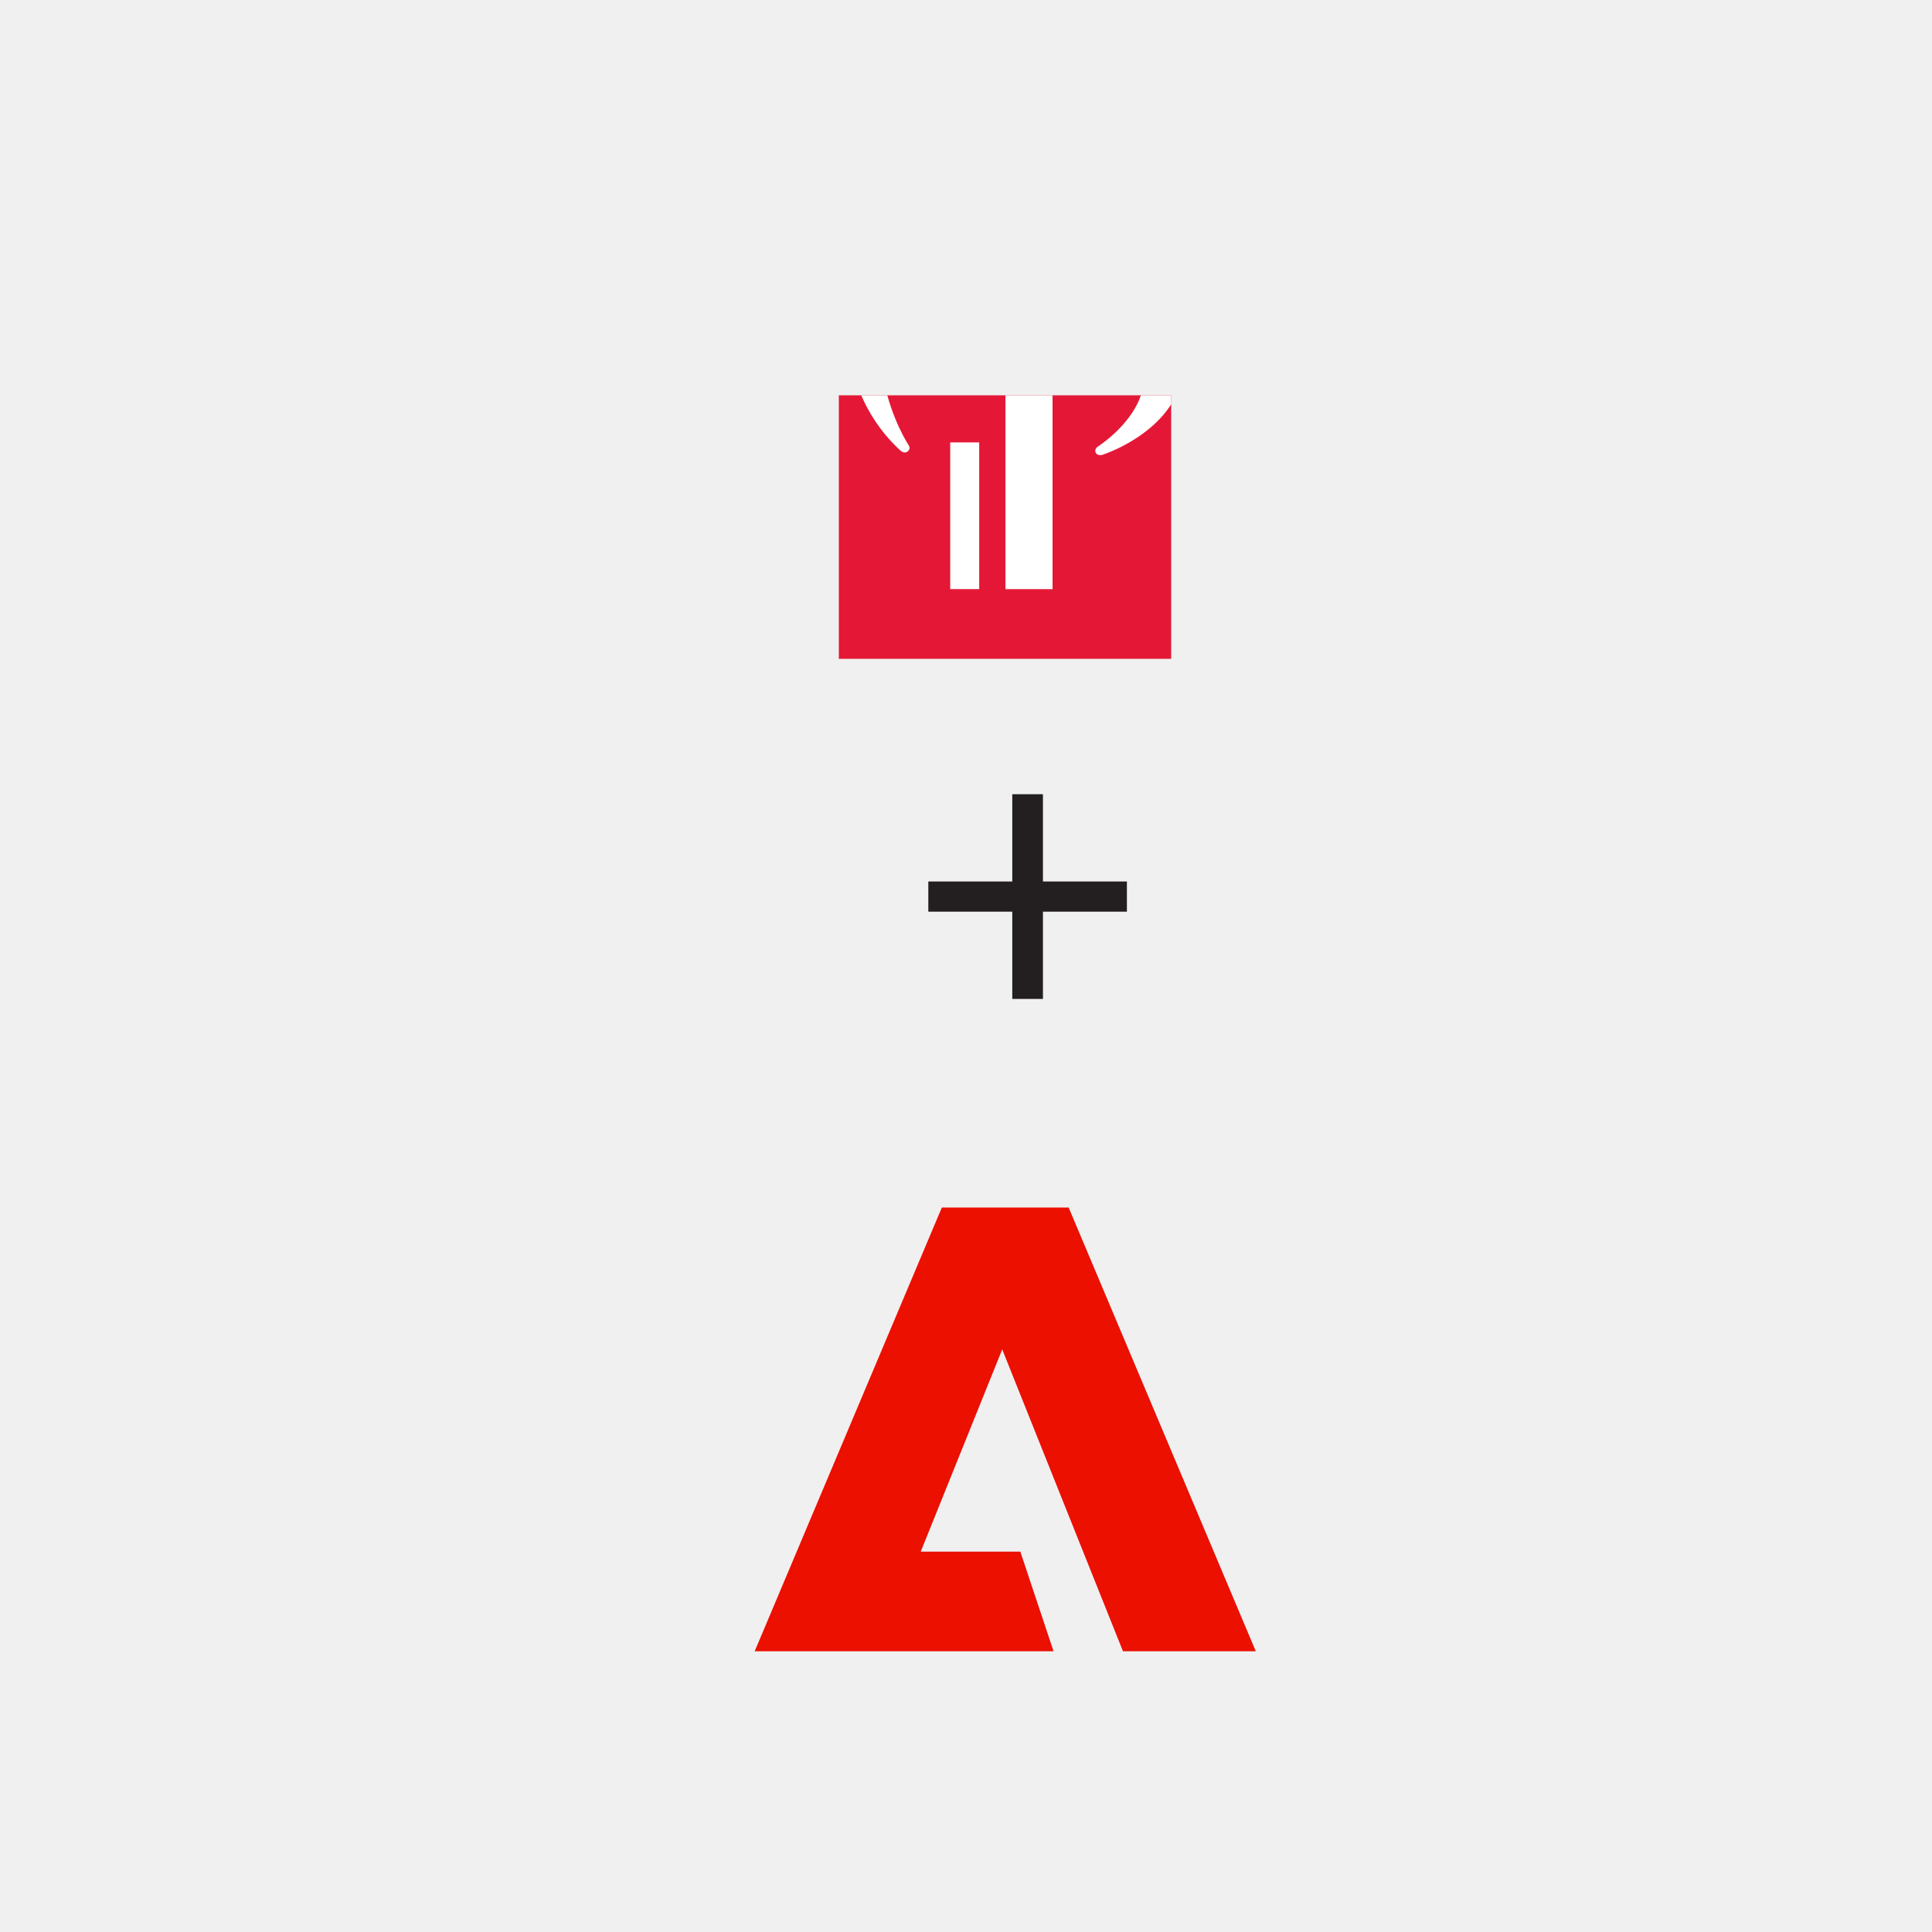
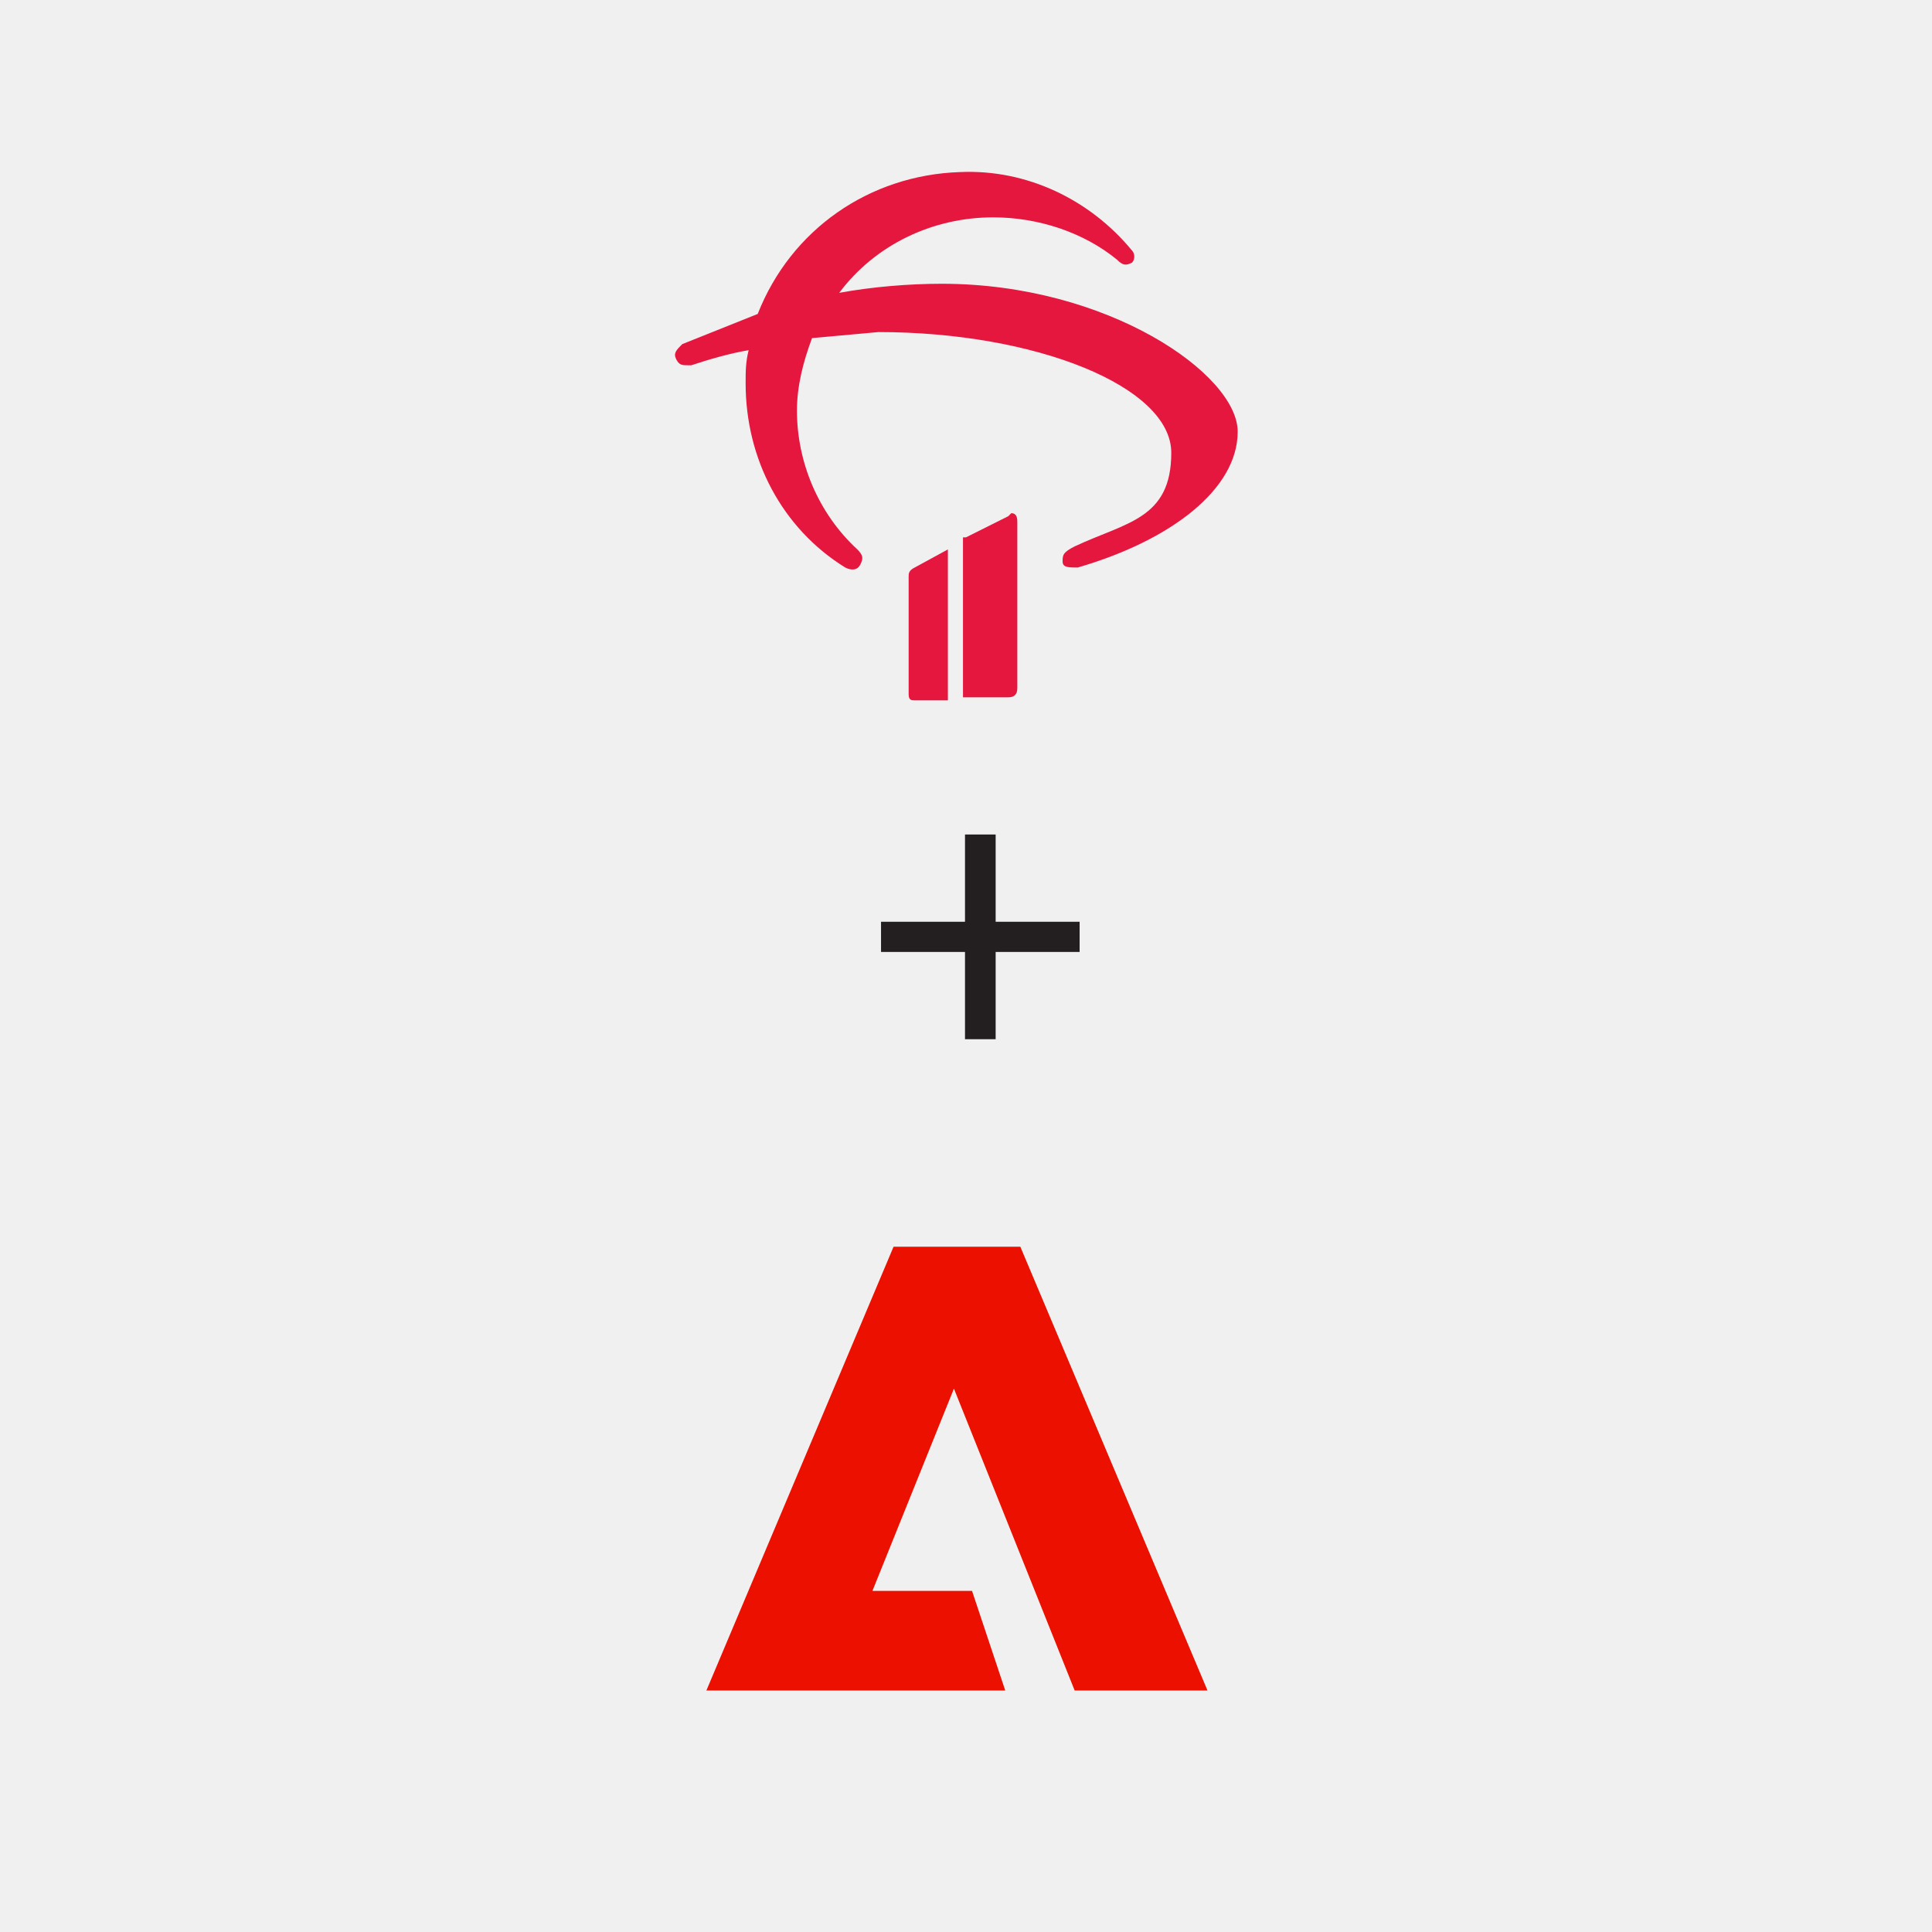
- <svg xmlns="http://www.w3.org/2000/svg" xmlns:xlink="http://www.w3.org/1999/xlink" version="1.1" id="Layer_1" x="0px" y="0px" viewBox="0 0 64 64" style="enable-background:new 0 0 64 64;" xml:space="preserve">
+ <svg xmlns="http://www.w3.org/2000/svg" version="1.1" id="Layer_1" x="0px" y="0px" viewBox="0 0 64 64" style="enable-background:new 0 0 64 64;" xml:space="preserve">
  <style type="text/css">
	.st0{fill:#231F20;}
	.st1{font-family:'AdobeClean-ExtraBold';}
	.st2{font-size:14px;}
	.st3{fill:#EB1000;}
- 	.st4{clip-path:url(#SVGID_00000127033769262269791680000003314678714388186300_);}
- 	.st5{fill:#E41836;}
- 	.st6{fill:#FFFFFF;}
+ 	.st4{fill:#E5173F;}
</style>
-   <text transform="matrix(1 0 0 1 30.0488 34.6377)" class="st0 st1 st2">+</text>
-   <polygon class="st3" points="33.2,44.7 30.5,51.4 33.8,51.4 34.9,54.7 25,54.7 31.2,40 35.4,40 41.6,54.7 37.2,54.7 " />
-   <g id="g8537" transform="matrix(1.25,0,0,-1.25,48.63741,971.2649)">
-     <g id="g8539" transform="scale(0.24,0.24)">
-       <g id="g8541">
-         <g>
-           <defs>
-             <rect id="SVGID_1_" x="-69.5" y="3164.8" width="36.7" height="29.1" />
-           </defs>
-           <clipPath id="SVGID_00000183954409808055441570000010778621283996171160_">
-             <use xlink:href="#SVGID_1_" style="overflow:visible;" />
-           </clipPath>
-           <g id="g8543" style="clip-path:url(#SVGID_00000183954409808055441570000010778621283996171160_);">
-             <path id="path8551" class="st5" d="M-83.3,3163.4H-19v64.3h-64.3C-83.3,3227.7-83.3,3163.4-83.3,3163.4z" />
-             <path id="path8553" class="st6" d="M-57.2,3172.5h3.2v16.2h-3.2V3172.5z" />
-             <path id="path8555" class="st6" d="M-51.1,3172.5h5.2v22.3h-5.2C-51.1,3194.7-51.1,3172.5-51.1,3172.5z" />
-             <path id="path8557" class="st6" d="M-60,3210.2c0,0,5.2,5.1,14,3.4c0,0,3.9-0.6,6.9-3.2c0,0,0.4-0.4,0.8-0.1c0,0,0.4,0.3,0,0.8       c0,0-2.6,3.5-7.6,5.1c0,0-6.9,2.5-14-0.9c0,0-4.4-1.8-6.8-6.8c0,0-3.5-1.1-6.1-2.6c0,0-0.8-0.3-0.5-0.9c0,0,0.2-0.4,0.9-0.1       c0,0,2.4,0.8,4.7,1.4c0,0-1.9-4.8,0.1-10.9c0.9-2.7,2.5-5.4,4.9-7.6c0,0,0.4-0.4,0.8-0.1c0,0,0.4,0.3,0.1,0.7       c0,0-1.9,2.9-2.7,7c-0.6,3.4-0.3,8,2,11.7c0,0,8.9,1.2,16.5-1.6c0,0,12.9-4.2,9.7-12c0,0-0.9-2.7-4.5-5.2c0,0-0.6-0.3-0.3-0.8       c0,0,0.3-0.4,0.9-0.1c0,0,5.5,1.8,7.8,6.2c0,0,4.8,7.3-6.5,13.3c0,0-3.1,1.7-7.1,2.5C-46,3209.5-53.2,3211.3-60,3210.2" />
-           </g>
-         </g>
-       </g>
-     </g>
-   </g>
+   <text transform="matrix(1 0 0 1 28.4823 35.9721)" class="st0 st1 st2">+</text>
+   <polygon class="st3" points="31.6,46 28.9,52.7 32.2,52.7 33.3,56 23.4,56 29.6,41.3 33.8,41.3 40,56 35.6,56 " />
+   <path class="st4" d="M31.4,18.2l-1.1,0.6c-0.2,0.1-0.2,0.2-0.2,0.3v3.9c0,0.2,0.1,0.2,0.2,0.2h1.1V18.2z" />
+   <path class="st4" d="M33.4,17.1L32,17.8h-0.1v5.3h1.5c0.2,0,0.3-0.1,0.3-0.3v-5.5c0-0.1,0-0.3-0.2-0.3C33.5,17,33.5,17,33.4,17.1z" />
+   <path class="st4" d="M31.2,9.4c-1.1,0-2.3,0.1-3.4,0.3c1.2-1.6,3.1-2.5,5.1-2.5c1.5,0,3,0.5,4.1,1.4c0.2,0.2,0.3,0.2,0.5,0.1  c0.1-0.1,0.1-0.3,0-0.4c0,0,0,0,0,0c-1.4-1.7-3.5-2.7-5.7-2.6c-3,0.1-5.6,1.9-6.7,4.7l-2.5,1c-0.2,0.2-0.3,0.3-0.2,0.5  c0.1,0.2,0.2,0.2,0.4,0.2c0,0,0,0,0.1,0c0.6-0.2,1.3-0.4,1.9-0.5c-0.1,0.4-0.1,0.7-0.1,1.1c0,2.5,1.2,4.8,3.3,6.1  c0.2,0.1,0.4,0.1,0.5-0.1c0.1-0.2,0.1-0.3-0.1-0.5c-1.3-1.2-2-2.9-2-4.6c0-0.8,0.2-1.6,0.5-2.4l2.2-0.2c5.2,0,9.7,1.8,9.7,4  s-1.5,2.3-3.2,3.1c-0.4,0.2-0.4,0.3-0.4,0.5c0,0.2,0.2,0.2,0.5,0.2c3.1-0.9,5.3-2.6,5.3-4.5S36.7,9.4,31.2,9.4z" />
</svg>
